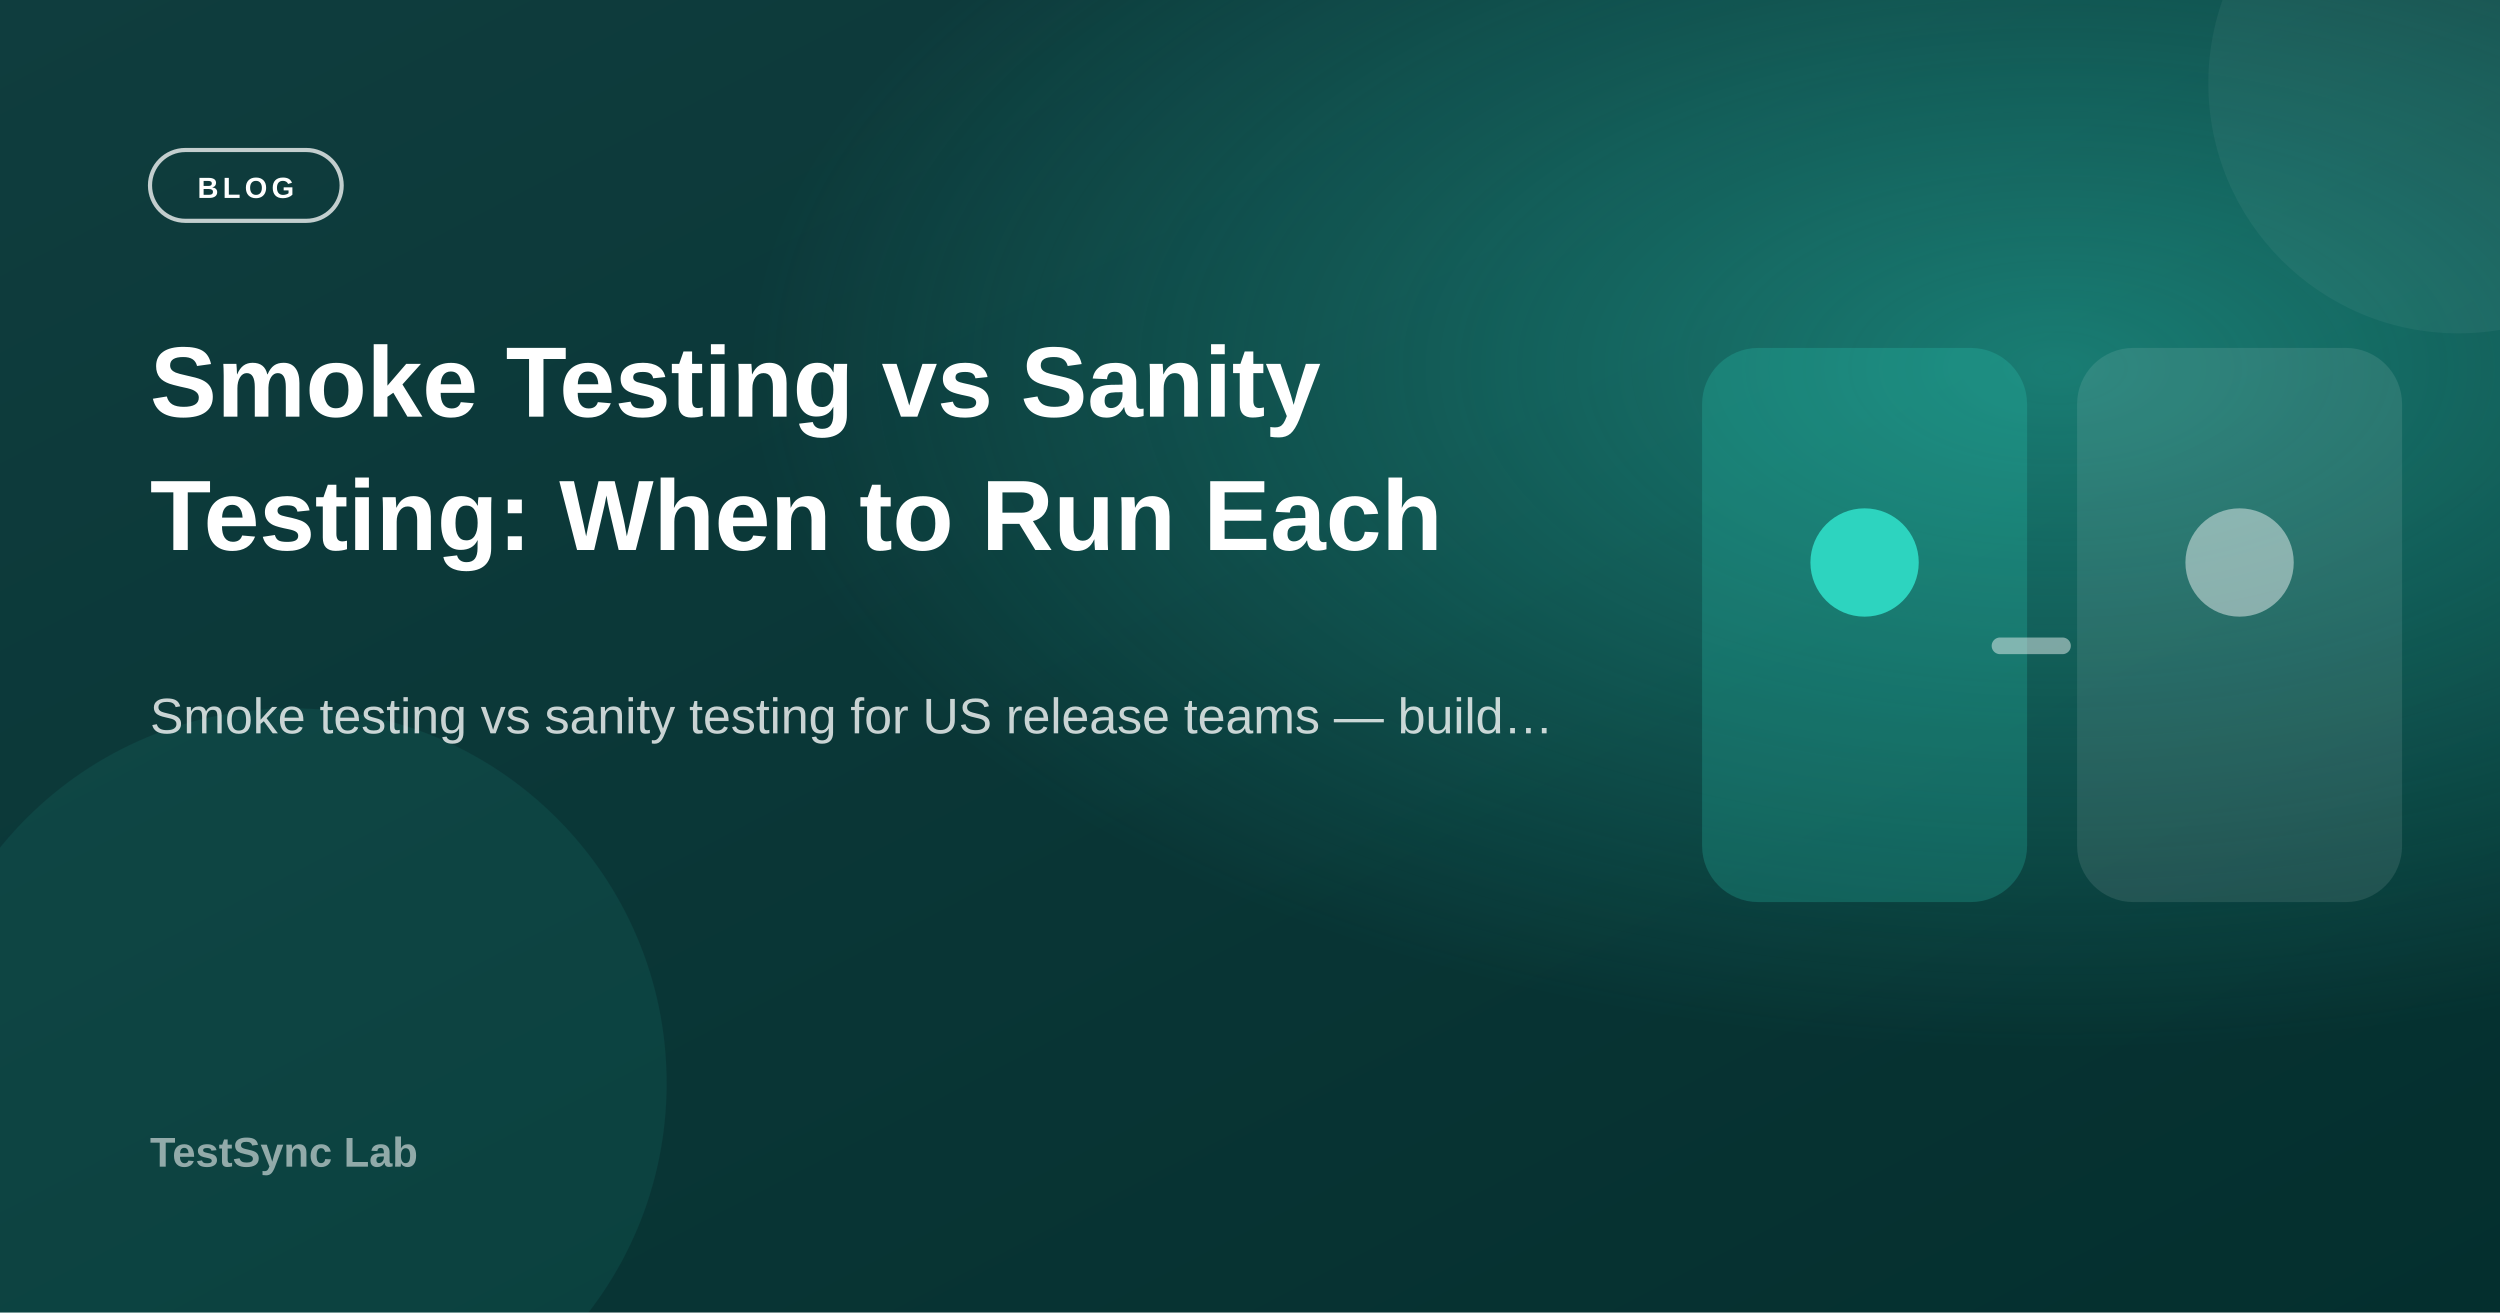
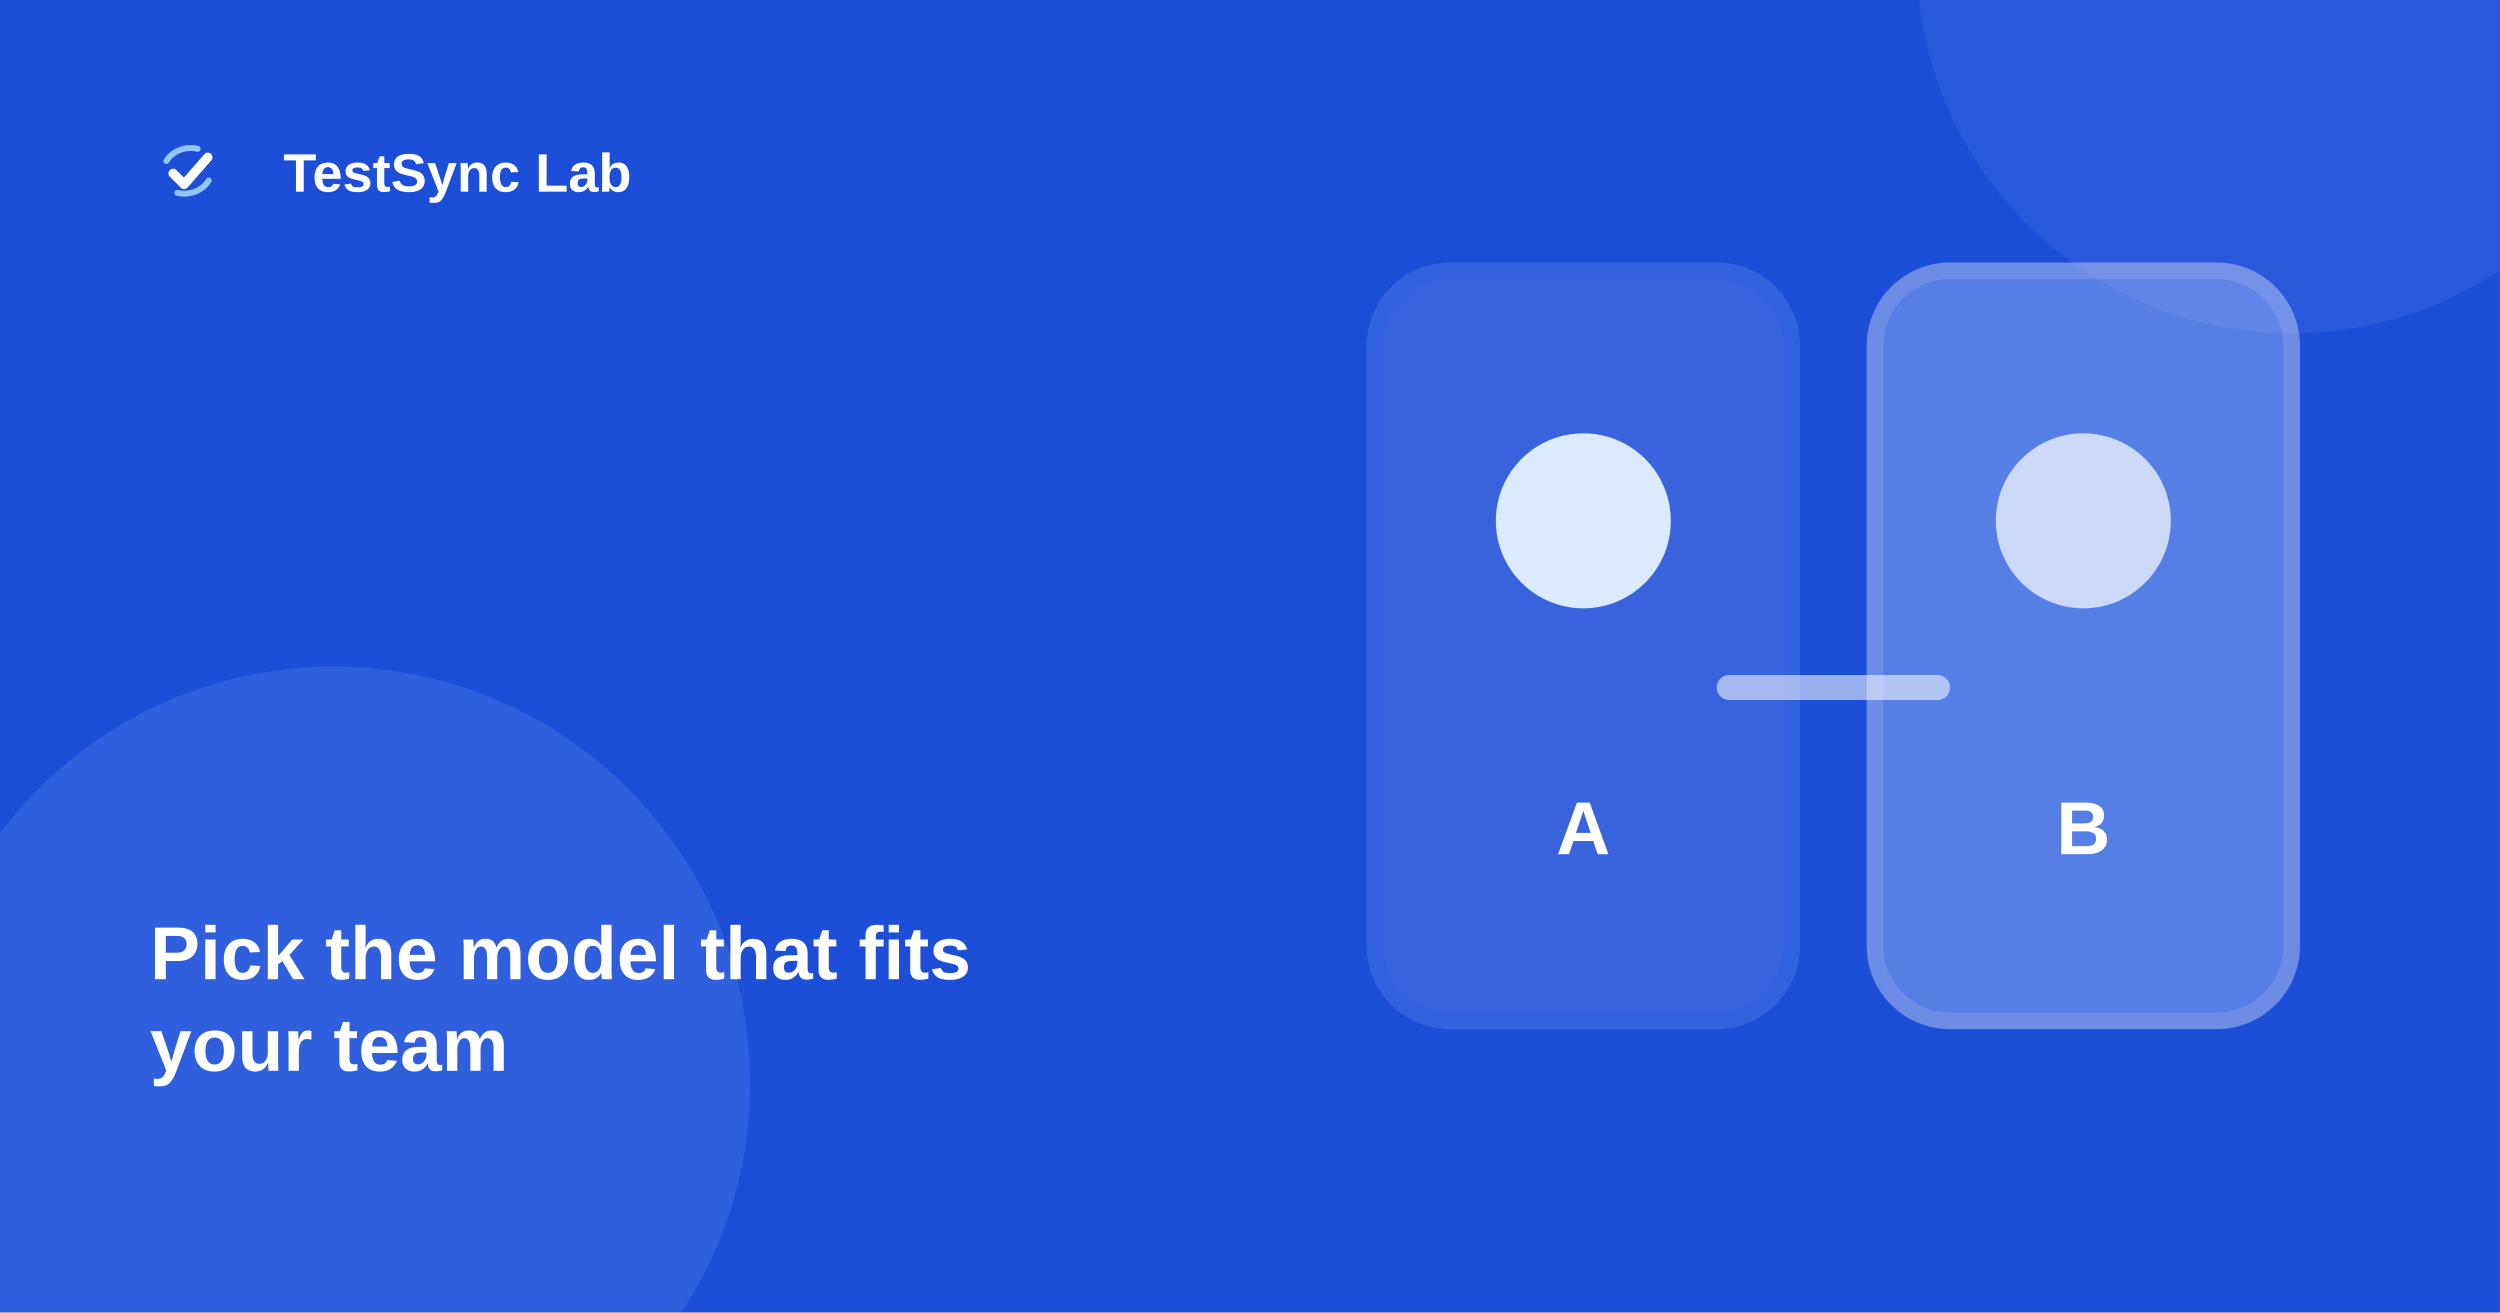
<svg xmlns="http://www.w3.org/2000/svg" width="1200" height="630" viewBox="0 0 1200 630" role="img" aria-label="Smoke Testing vs Sanity Testing: When to Run Each">
-   <defs>
-     <linearGradient id="g" x1="0" y1="0" x2="1" y2="1">
-       <stop offset="0%" stop-color="#0F3D3E" />
-       <stop offset="100%" stop-color="#042F2E" />
-     </linearGradient>
-     <radialGradient id="glow" cx="82%" cy="28%" r="52%">
-       <stop offset="0%" stop-color="#2DD4BF" stop-opacity="0.45" />
-       <stop offset="100%" stop-color="#2DD4BF" stop-opacity="0" />
-     </radialGradient>
-   </defs>
-   <rect width="1200" height="630" fill="url(#g)" />
-   <rect width="1200" height="630" fill="url(#glow)" />
-   <circle cx="140" cy="520" r="180" fill="#2DD4BF" opacity="0.08" />
-   <circle cx="1180" cy="40" r="120" fill="#fff" opacity="0.05" />
-   <rect x="72" y="72" width="92" height="34" rx="17" fill="none" stroke="#fff" stroke-width="2" opacity="0.75" />
-   <text x="118" y="95" text-anchor="middle" fill="#fff" font-family="Arial, Helvetica, sans-serif" font-size="14" font-weight="700" letter-spacing="2">BLOG</text>
-   <text x="72" y="200" fill="#fff" font-family="Arial, Helvetica, sans-serif" font-size="48" font-weight="800">Smoke Testing vs Sanity</text>
-   <text x="72" y="264" fill="#fff" font-family="Arial, Helvetica, sans-serif" font-size="48" font-weight="800">Testing: When to Run Each</text>
-   <text x="72" y="352" fill="#fff" font-family="Arial, Helvetica, sans-serif" font-size="24" font-weight="500" opacity="0.78">Smoke testing vs sanity testing for US release teams — build…</text>
-   <text x="72" y="560" fill="#fff" font-family="Arial, Helvetica, sans-serif" font-size="20" font-weight="600" opacity="0.55">TestSync Lab</text>
-   <rect x="820" y="170" width="150" height="260" rx="24" fill="#2DD4BF" opacity="0.22" stroke="#2DD4BF" stroke-width="6" />
-   <rect x="1000" y="170" width="150" height="260" rx="24" fill="#fff" opacity="0.10" stroke="#fff" stroke-width="6" />
-   <circle cx="895" cy="270" r="26" fill="#2DD4BF" />
-   <circle cx="1075" cy="270" r="26" fill="#fff" opacity="0.45" />
-   <path d="M960 310 H990" stroke="#fff" stroke-width="8" stroke-linecap="round" opacity="0.45" />
+   <rect width="1200" height="630" fill="#1D4ED8" />
+   <circle cx="160" cy="520" r="200" fill="#BFDBFE" opacity="0.12" />
+   <circle cx="1100" cy="-20" r="180" fill="#FFFFFF" opacity="0.06" />
+   <g transform="translate(64 56) scale(0.1015625)">
+     <rect width="512" height="512" rx="112" fill="#1D4ED8" />
+     <path d="M156 210c28-48 92-72 148-58" fill="none" stroke="#93C5FD" stroke-width="28" stroke-linecap="round" />
+     <path d="M356 302c-28 48-92 72-148 58" fill="none" stroke="#93C5FD" stroke-width="28" stroke-linecap="round" />
+     <path d="M188 268l52 52 112-128" fill="none" stroke="#FFFFFF" stroke-width="44" stroke-linecap="round" stroke-linejoin="round" />
+   </g>
+   <text x="136" y="92" fill="#FFFFFF" font-family="Arial, Helvetica, sans-serif" font-size="26" font-weight="700">TestSync Lab</text>
+   <g transform="translate(620 90)">
+     <rect x="40" y="40" width="200" height="360" rx="36" fill="#FFFFFF" opacity="0.12" stroke="#DBEAFE" stroke-width="8" />
+     <rect x="280" y="40" width="200" height="360" rx="36" fill="#BFDBFE" opacity="0.35" stroke="#FFFFFF" stroke-width="8" />
+     <circle cx="140" cy="160" r="42" fill="#DBEAFE" />
+     <circle cx="380" cy="160" r="42" fill="#FFFFFF" opacity="0.7" />
+     <path d="M210 240 H310" stroke="#FFFFFF" stroke-width="12" stroke-linecap="round" opacity="0.55" />
+     <text x="140" y="320" text-anchor="middle" fill="#FFFFFF" font-family="Arial, Helvetica, sans-serif" font-size="36" font-weight="800">A</text>
+     <text x="380" y="320" text-anchor="middle" fill="#FFFFFF" font-family="Arial, Helvetica, sans-serif" font-size="36" font-weight="800">B</text>
+   </g>
+   <text x="72" y="470" fill="#FFFFFF" font-family="Arial, Helvetica, sans-serif" font-size="36" font-weight="800">Pick the model that fits</text>
+   <text x="72" y="514" fill="#FFFFFF" font-family="Arial, Helvetica, sans-serif" font-size="36" font-weight="800">your team</text>
</svg>
